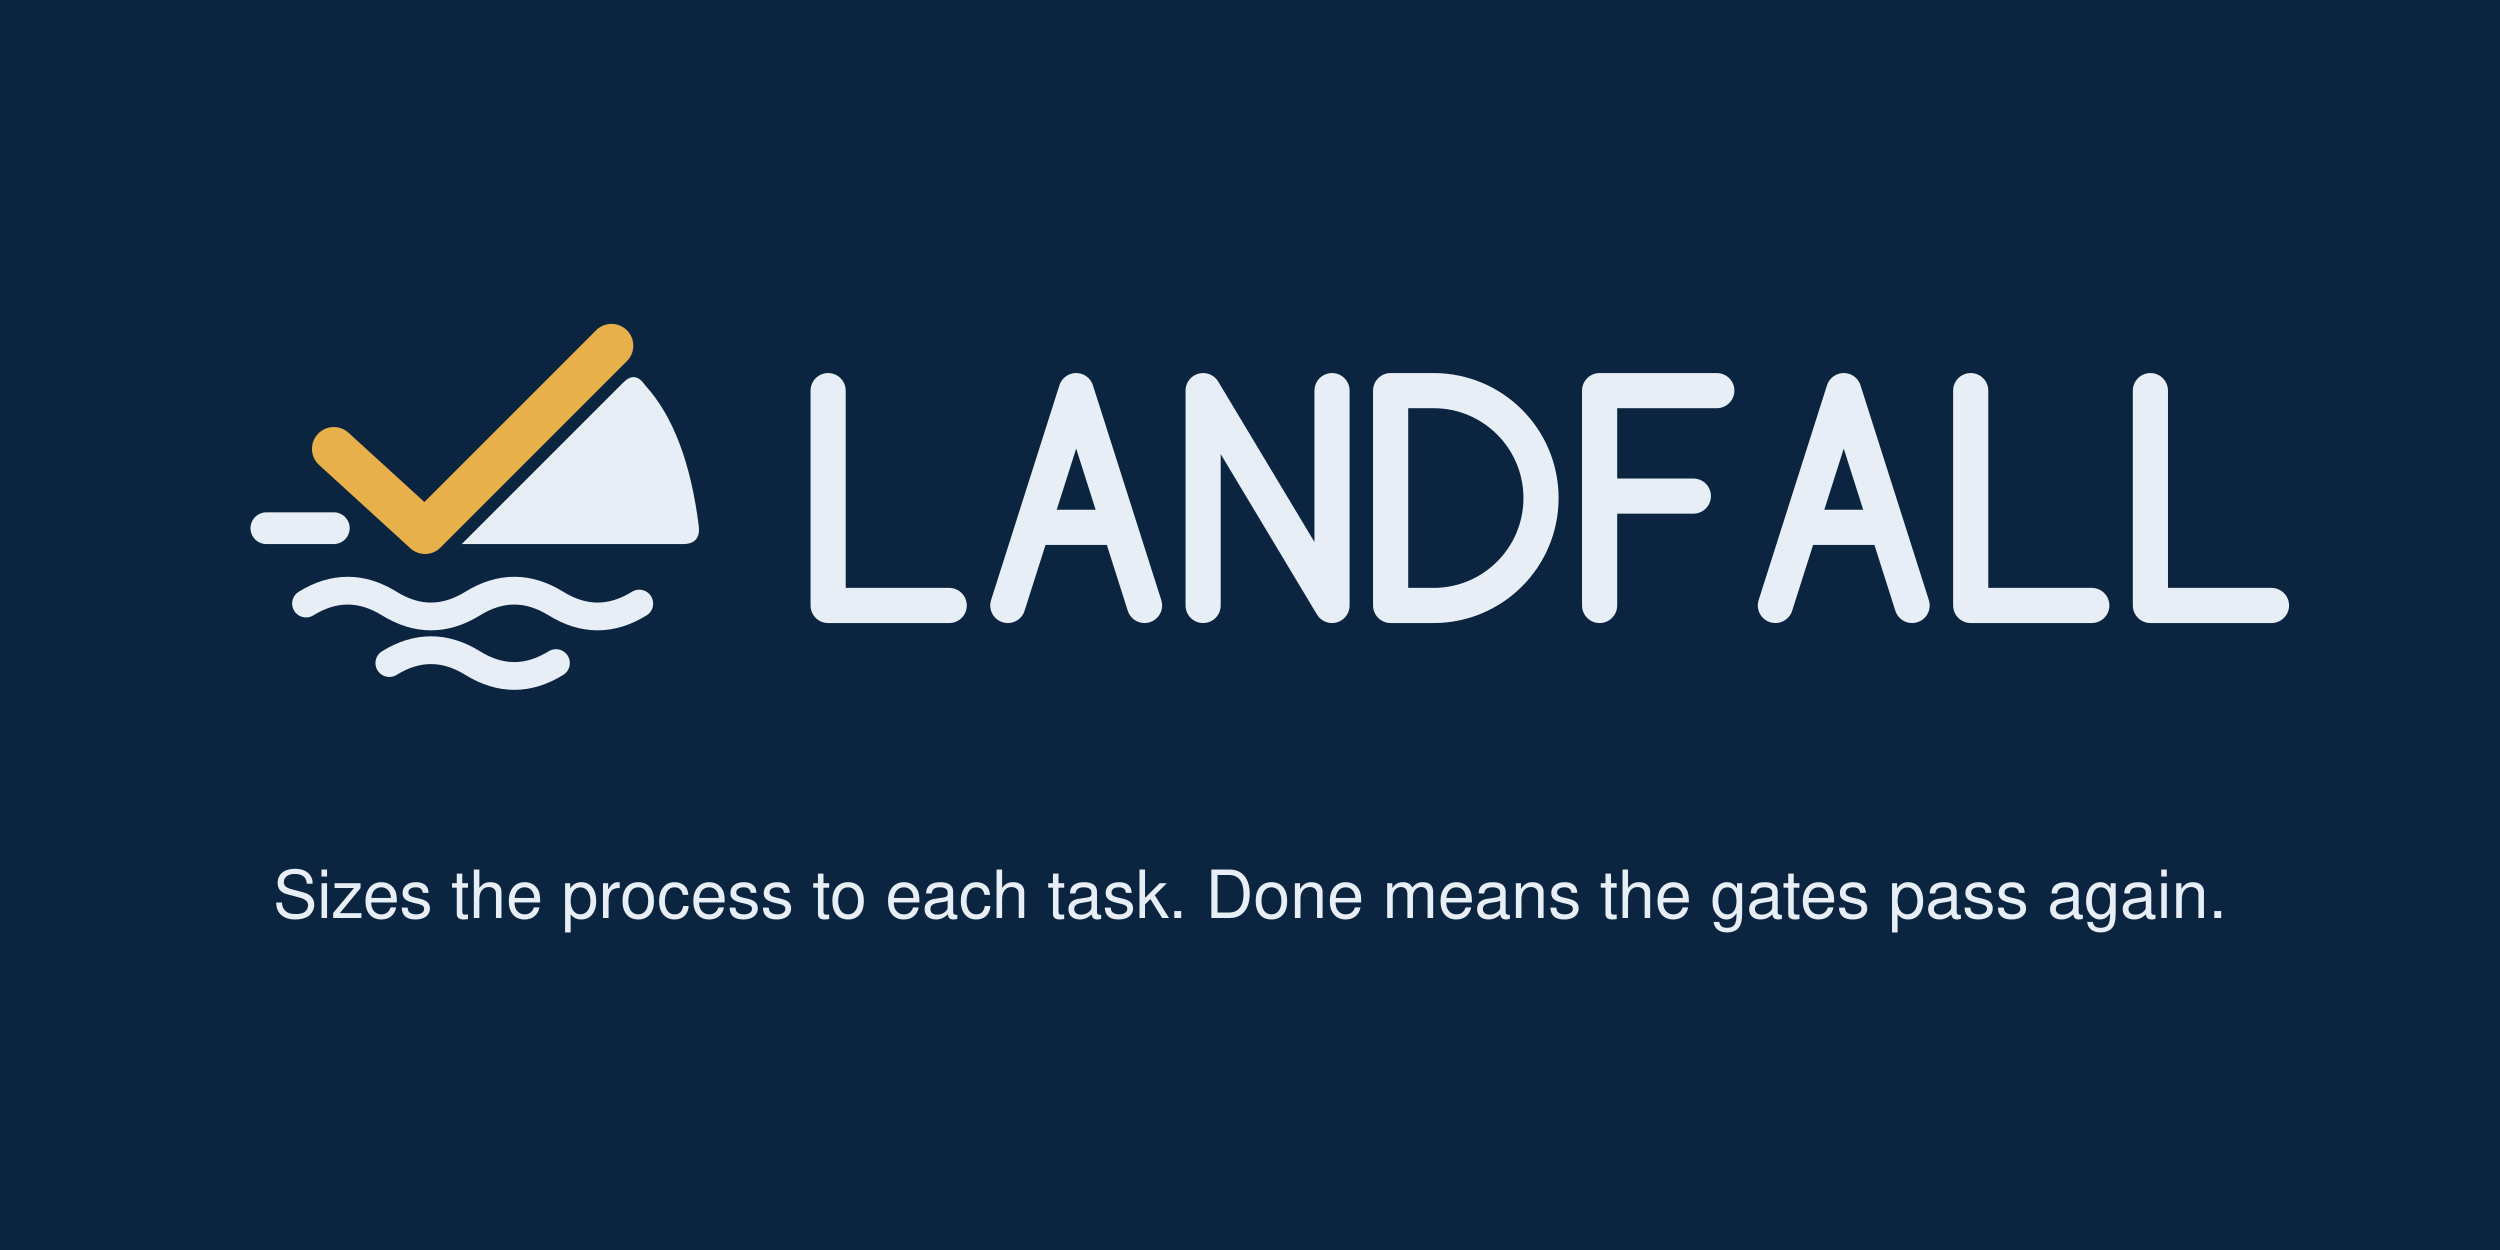
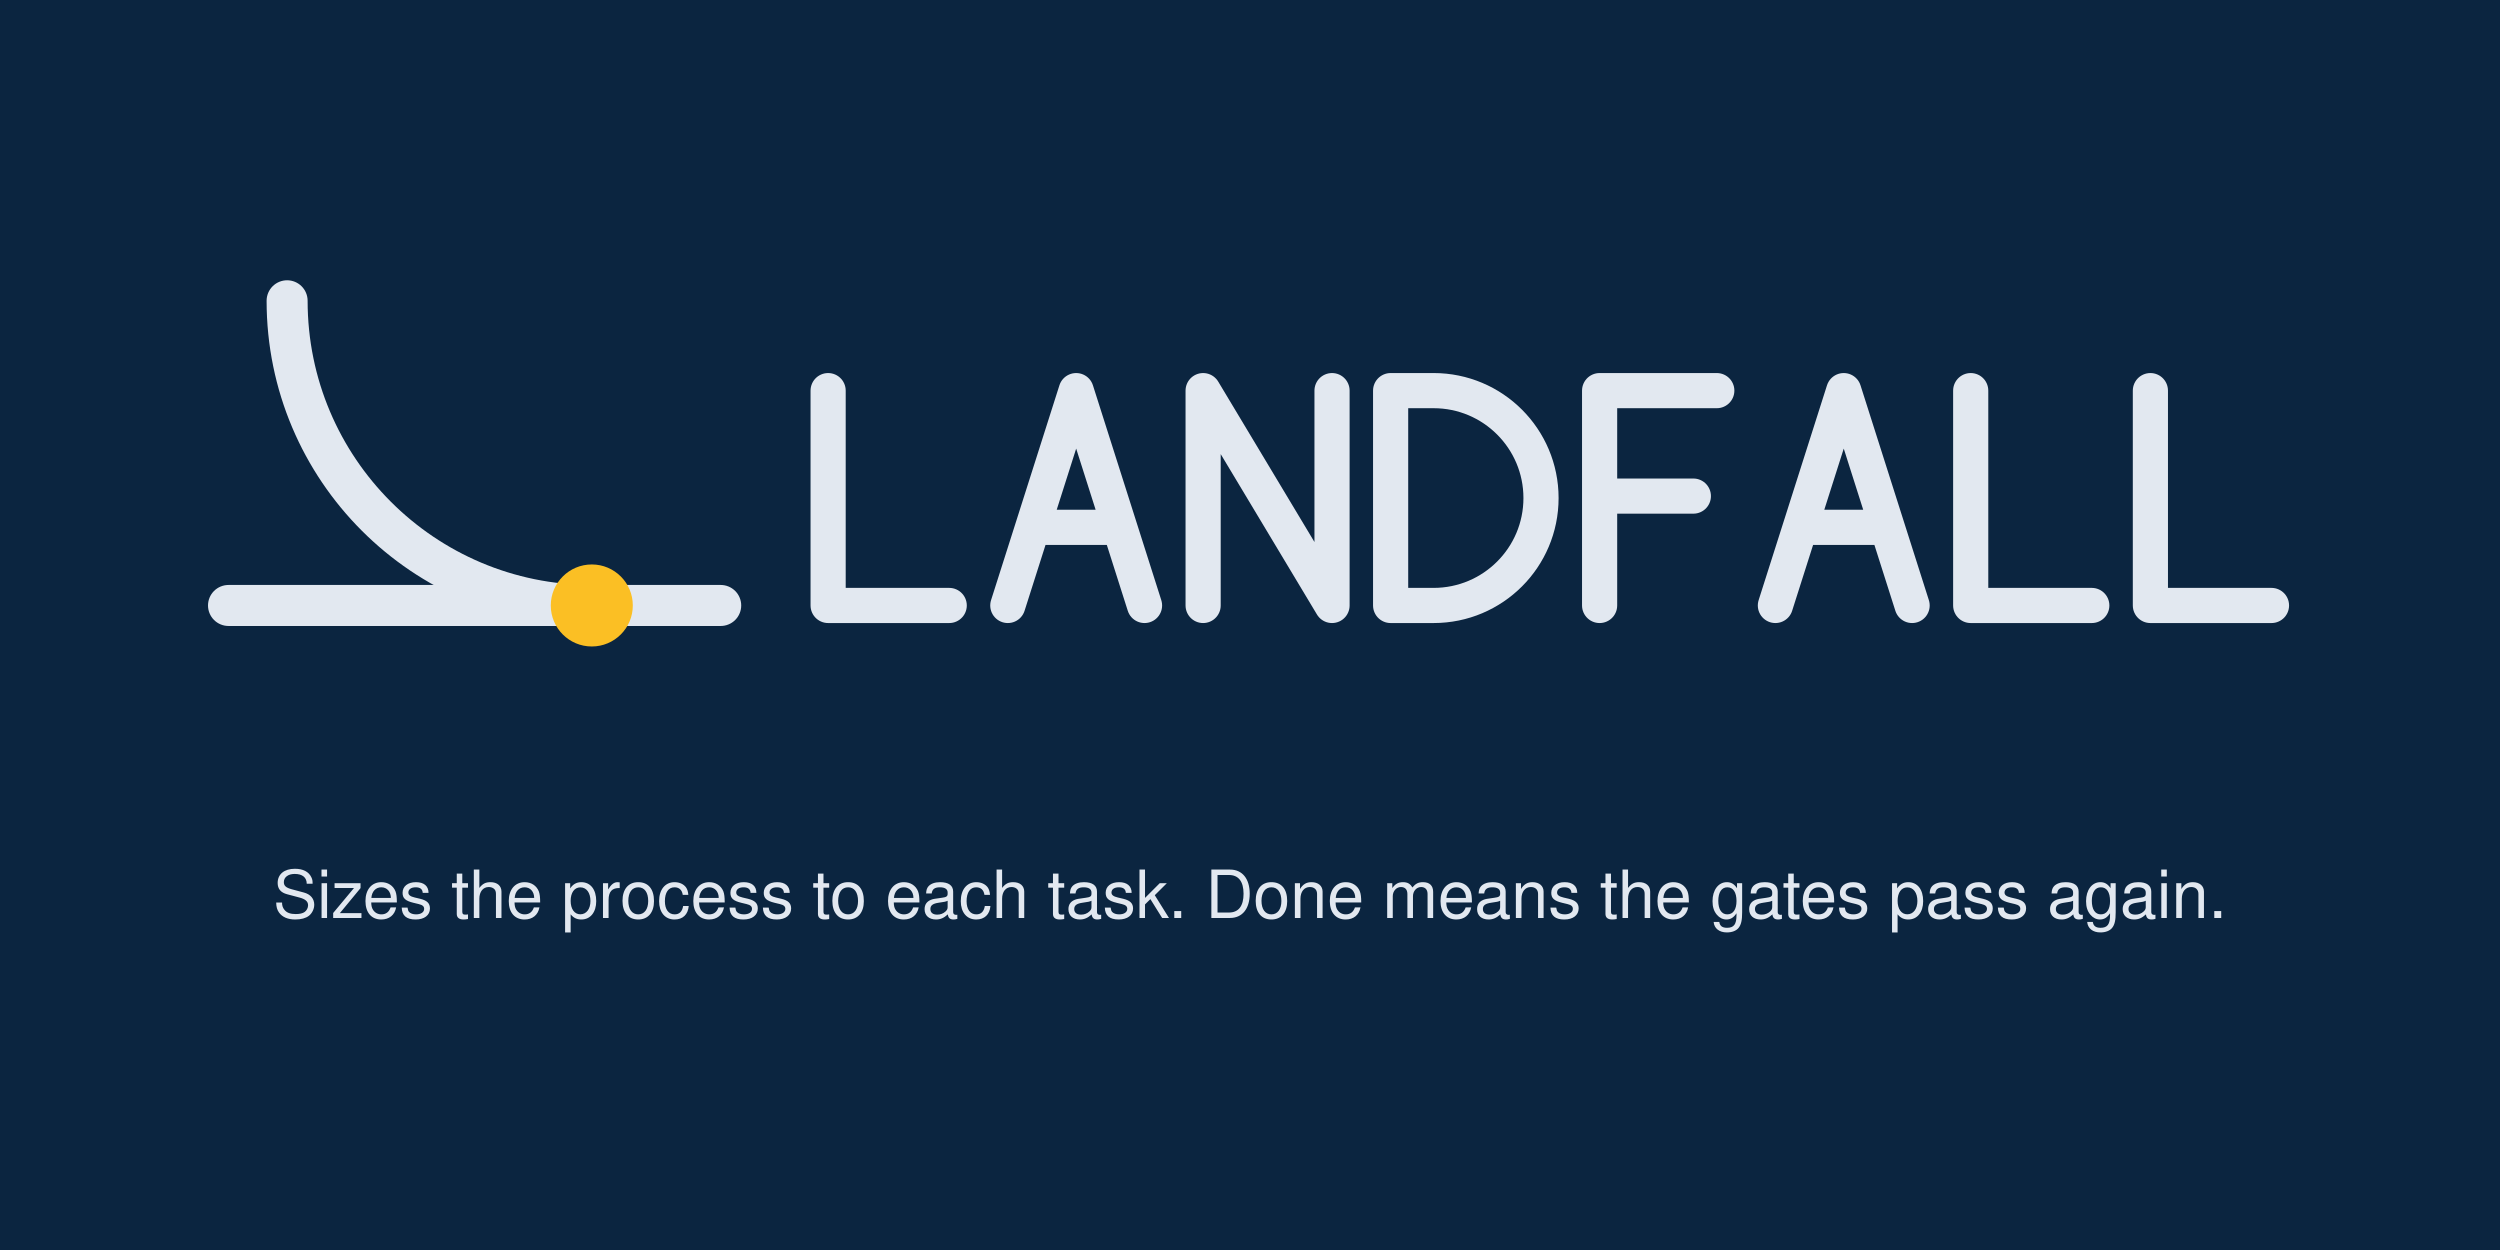
<svg xmlns="http://www.w3.org/2000/svg" viewBox="0 0 1280 640" width="1280" height="640" role="img" aria-labelledby="t">
  <rect width="1280" height="640" fill="#0B2540" />
-   <g transform="translate(112 112) scale(0.5078)">
-     <g fill="none" stroke-linecap="round" stroke-linejoin="round">
-       <path d="M48 312 H116" stroke="#E8EEF5" stroke-width="32" />
-       <path d="M88 388 q42 -26 84 0 t84 0 t84 0 t84 0" stroke="#E8EEF5" stroke-width="28" />
-       <path d="M172 448 q42 -26 84 0 t84 0" stroke="#E8EEF5" stroke-width="28" />
-       <path d="M116 232 L208 316 L396 128" stroke="#E8B04B" stroke-width="44" />
+   <g transform="translate(51 40) scale(0.75)">
+     <g fill="none" stroke="#E2E8F0" stroke-width="28" stroke-linecap="round">
+       <path d="M128 152 A208 208 0 0 0 336 360" />
+       <path d="M88 360 H424" />
    </g>
-     <path d="M245 328 L408 165 Q420 153 430 168 Q472 214 484 310 Q486 328 468 328 Z" fill="#E8EEF5" />
+     <circle cx="336" cy="360" r="28" fill="#FBBF24" />
  </g>
-   <g transform="translate(424 200)" fill="none" stroke="#E8EEF5" stroke-width="18" stroke-linecap="round" stroke-linejoin="round">
+   <g transform="translate(424 200)" fill="none" stroke="#E2E8F0" stroke-width="18" stroke-linecap="round" stroke-linejoin="round">
    <path d="M0 0 V110 H62" />
    <path d="M92 110 L127 0 L162 110 M105 70 H149" />
    <path d="M192 110 V0 L258 110 V0" />
    <path d="M288 0 V110 H310 A55 55 0 0 0 310 0 Z" />
    <path d="M455 0 H395 V110 M395 54 H443" />
    <path d="M485 110 L520 0 L555 110 M498 70 H542" />
    <path d="M585 0 V110 H647" />
    <path d="M677 0 V110 H739" />
  </g>
-   <text x="640" y="470" text-anchor="middle" fill="#E8EEF5" font-family="-apple-system, BlinkMacSystemFont, 'Segoe UI', Helvetica, Arial, sans-serif" font-size="34" font-weight="500">Sizes the process to each task. Done means the gates pass again.</text>
+   <text x="640" y="470" text-anchor="middle" fill="#E2E8F0" font-family="-apple-system, BlinkMacSystemFont, 'Segoe UI', Helvetica, Arial, sans-serif" font-size="34" font-weight="500">Sizes the process to each task. Done means the gates pass again.</text>
</svg>
